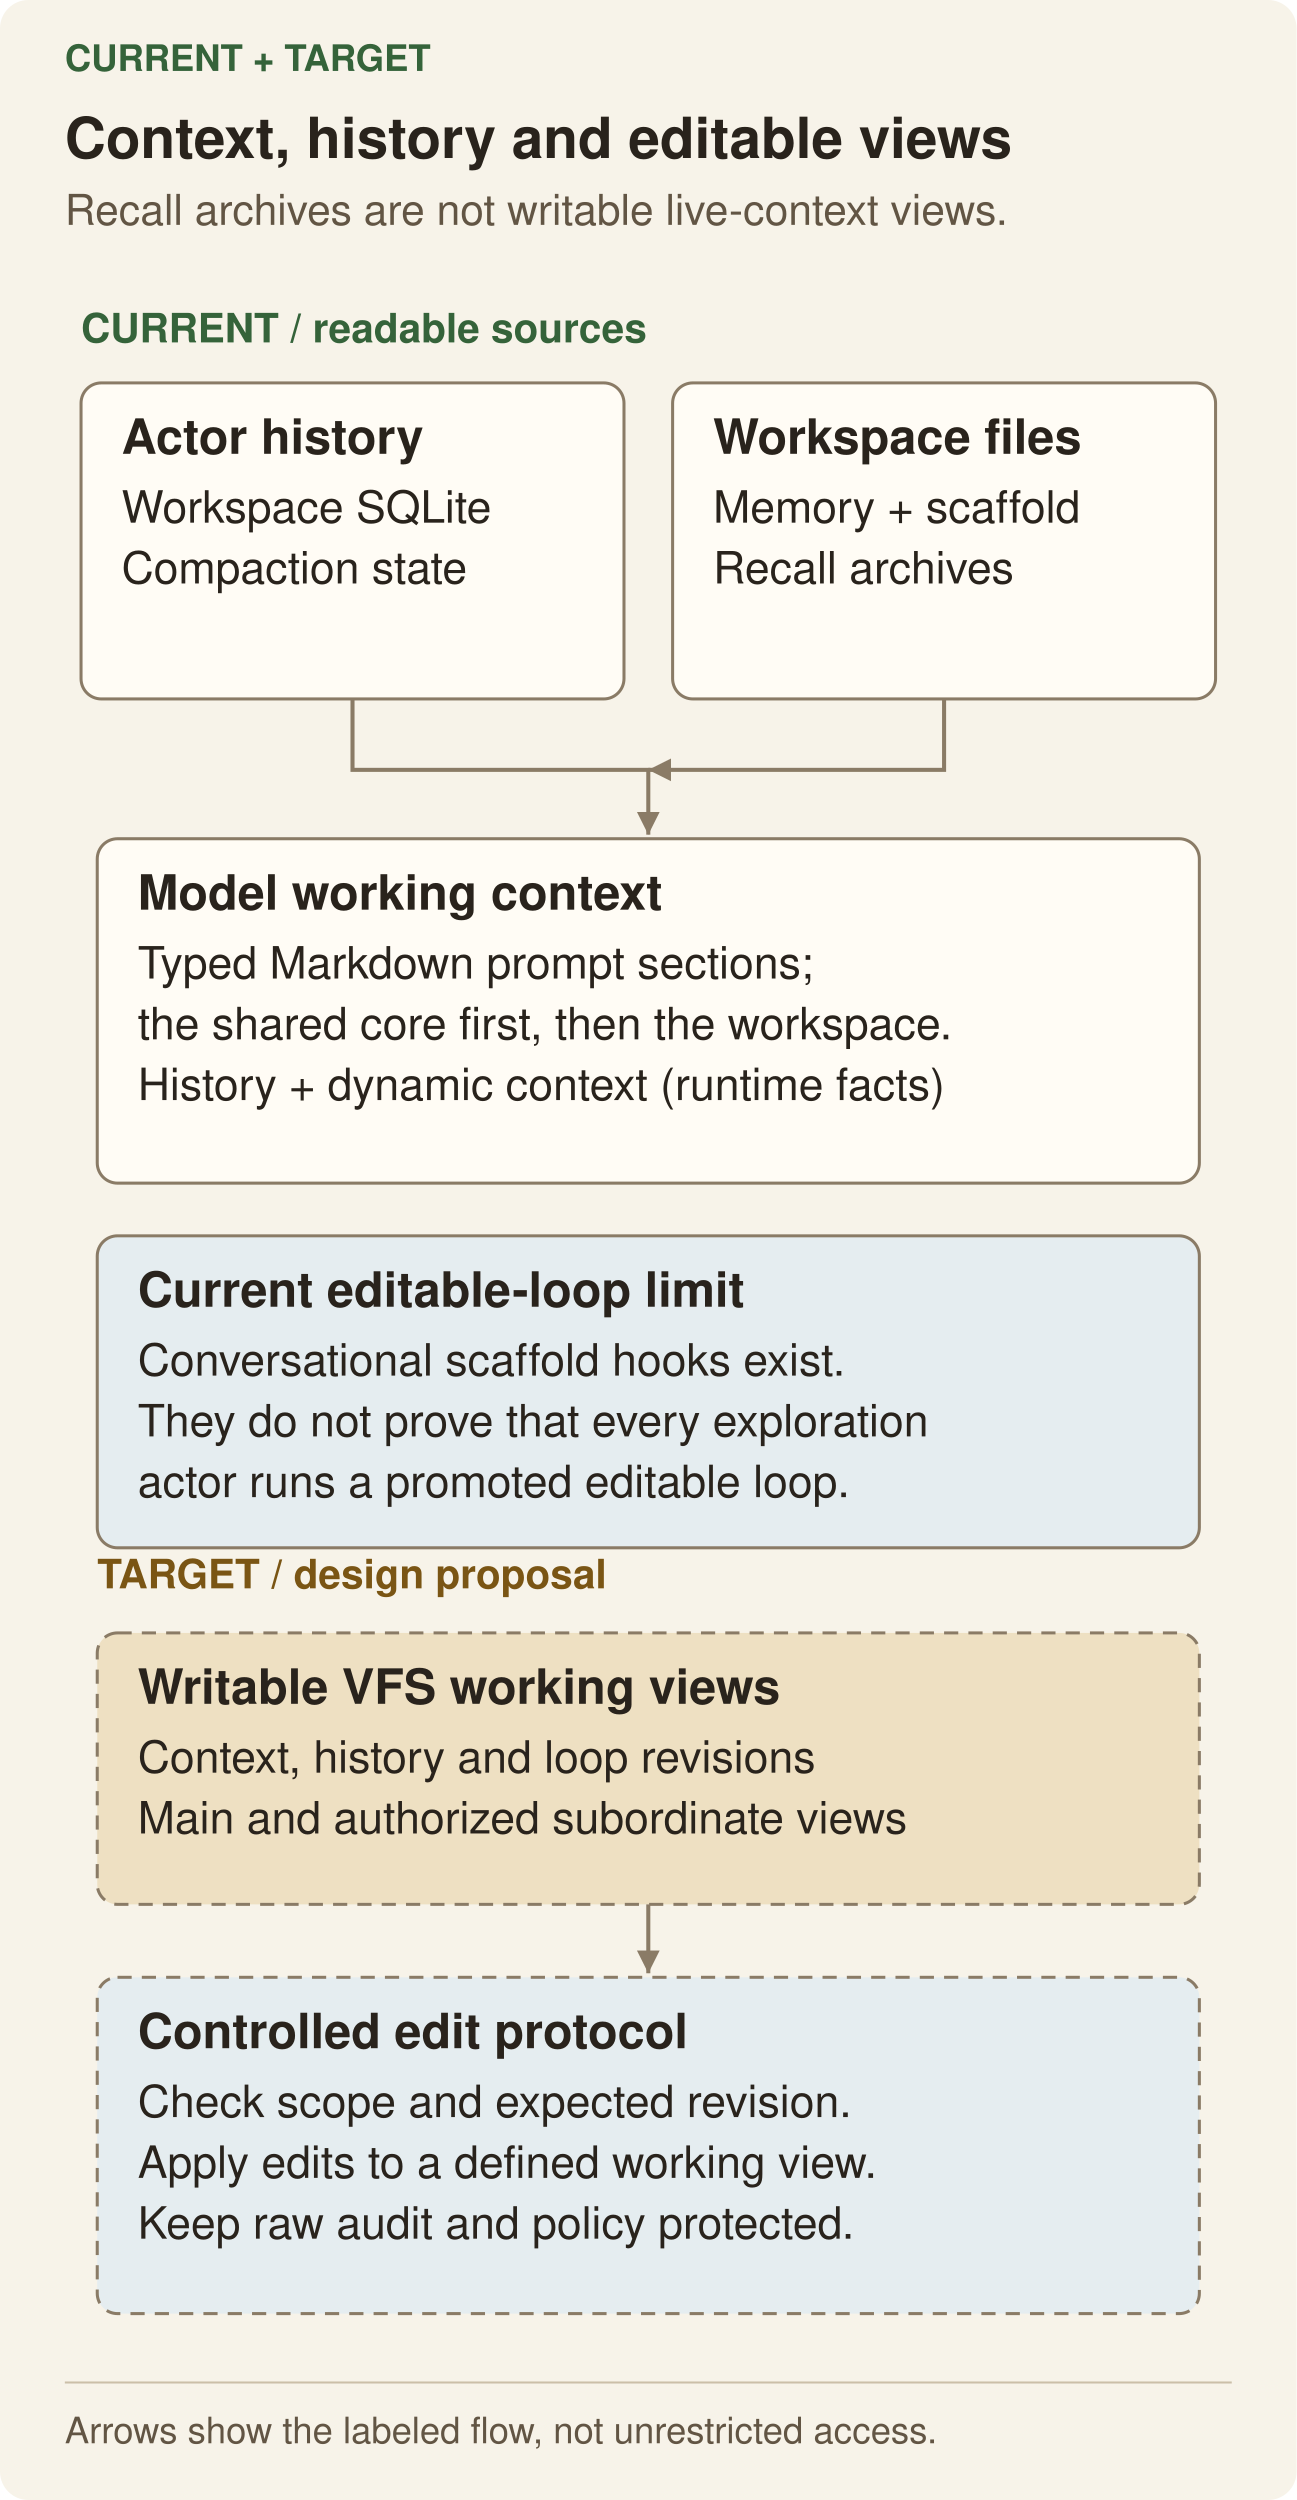
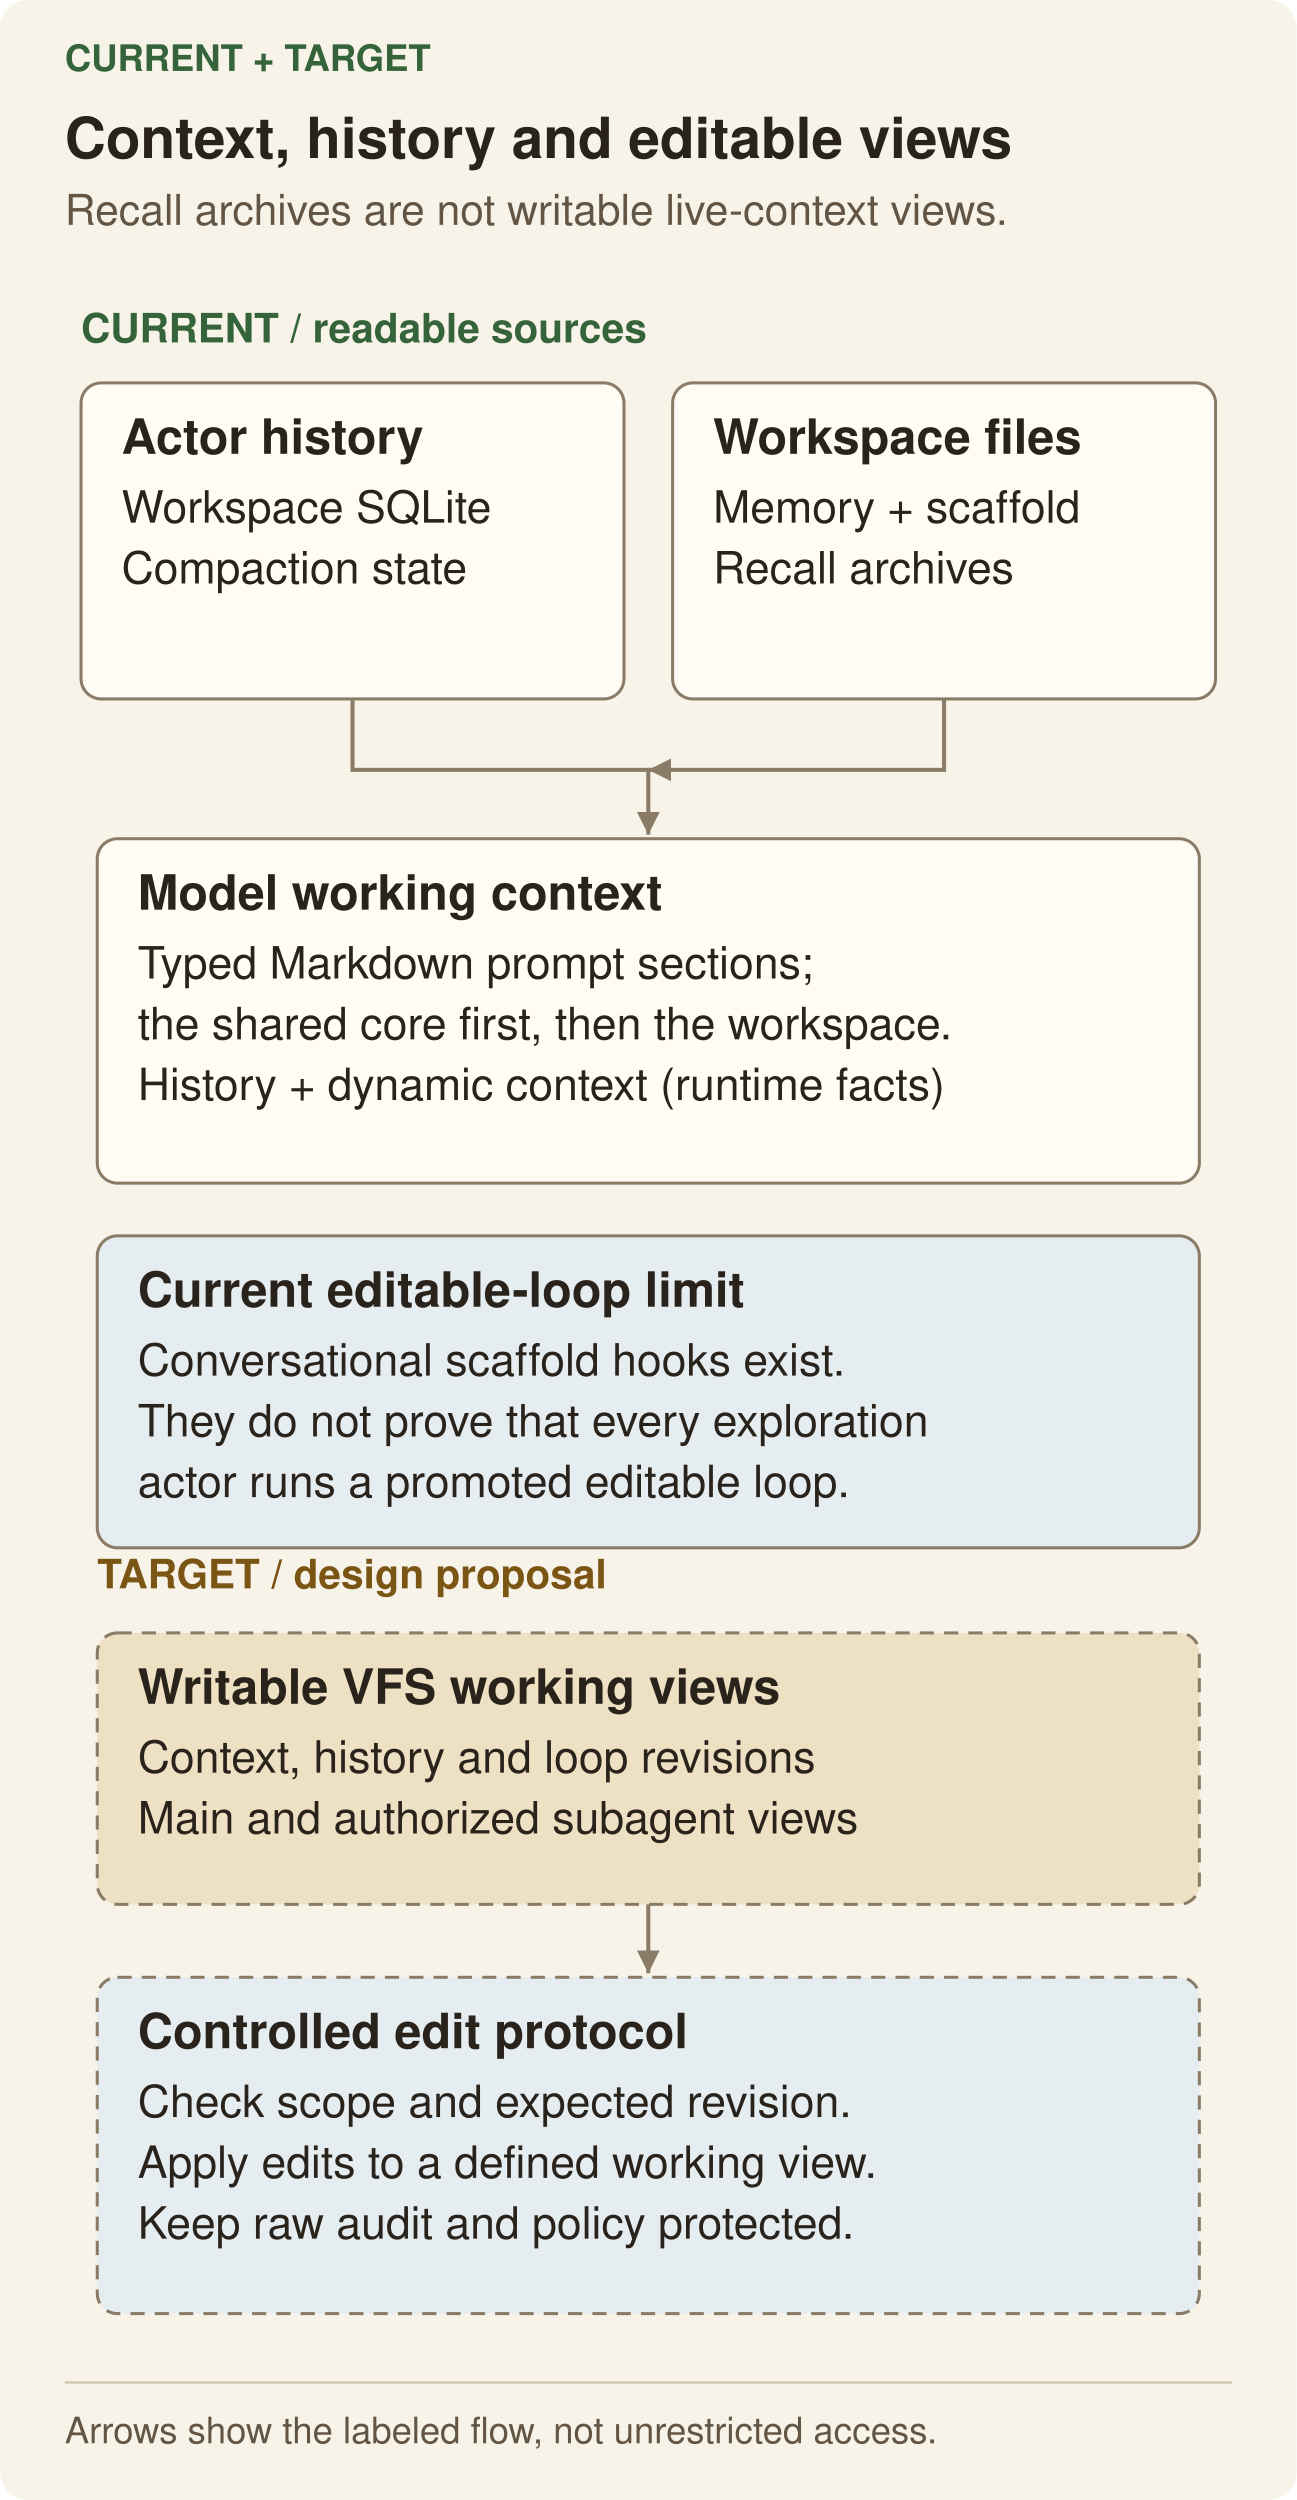
<svg xmlns="http://www.w3.org/2000/svg" width="640" height="1234" viewBox="0 0 640 1234" style="max-width:100%;height:auto;display:block" role="img" aria-labelledby="context-title context-desc">
  <style>text{font-family:ui-sans-serif,-apple-system,BlinkMacSystemFont,"Segoe UI",Helvetica,Arial,sans-serif}path,rect{vector-effect:non-scaling-stroke}</style>
  <defs>
    <marker id="context-arrow" viewBox="0 0 10 10" refX="9" refY="5" markerWidth="7" markerHeight="7" orient="auto-start-reverse">
      <path d="M1 1 L9 5 L1 9 Z" fill="#8A7B66" />
    </marker>
  </defs>
  <rect width="640" height="1234" rx="14" fill="#F7F3E9" />
  <text x="32" y="35" font-size="18" font-weight="700" fill="#35633A" text-anchor="start">
    <tspan x="32" dy="0">CURRENT + TARGET</tspan>
  </text>
  <text x="32" y="78" font-size="28" font-weight="650" fill="#29231C" text-anchor="start">
    <tspan x="32" dy="0">Context, history and editable views</tspan>
  </text>
  <text x="32" y="111" font-size="21" font-weight="400" fill="#625544" text-anchor="start">
    <tspan x="32" dy="0">Recall archives are not writable live-context views.</tspan>
  </text>
  <text x="40" y="169" font-size="20" font-weight="700" fill="#35633A" text-anchor="start">
    <tspan x="40" dy="0">CURRENT / readable sources</tspan>
  </text>
  <g>
    <rect x="40" y="189" width="268" height="156" rx="10" fill="#FFFCF5" stroke="#8A7B66" stroke-width="1.5" />
    <text x="60" y="224" font-size="24" font-weight="650" fill="#29231C" text-anchor="start">
      <tspan x="60" dy="0">Actor history</tspan>
    </text>
    <text x="60" y="258" font-size="22" font-weight="400" fill="#29231C" text-anchor="start">
      <tspan x="60" dy="0">Workspace SQLite</tspan>
      <tspan x="60" dy="30">Compaction state</tspan>
    </text>
  </g>
  <g>
    <rect x="332" y="189" width="268" height="156" rx="10" fill="#FFFCF5" stroke="#8A7B66" stroke-width="1.5" />
    <text x="352" y="224" font-size="24" font-weight="650" fill="#29231C" text-anchor="start">
      <tspan x="352" dy="0">Workspace files</tspan>
    </text>
    <text x="352" y="258" font-size="22" font-weight="400" fill="#29231C" text-anchor="start">
      <tspan x="352" dy="0">Memory + scaffold</tspan>
      <tspan x="352" dy="30">Recall archives</tspan>
    </text>
  </g>
  <path d="M174 345 V380 H320 V412" fill="none" stroke="#8A7B66" stroke-width="2" marker-end="url(#context-arrow)" />
  <path d="M466 345 V380 H320" fill="none" stroke="#8A7B66" stroke-width="2" marker-end="url(#context-arrow)" />
  <g>
    <rect x="48" y="414" width="544" height="170" rx="10" fill="#FFFCF5" stroke="#8A7B66" stroke-width="1.5" />
    <text x="68" y="449" font-size="24" font-weight="650" fill="#29231C" text-anchor="start">
      <tspan x="68" dy="0">Model working context</tspan>
    </text>
    <text x="68" y="483" font-size="22" font-weight="400" fill="#29231C" text-anchor="start">
      <tspan x="68" dy="0">Typed Markdown prompt sections;</tspan>
      <tspan x="68" dy="30">the shared core first, then the workspace.</tspan>
      <tspan x="68" dy="30">History + dynamic context (runtime facts)</tspan>
    </text>
  </g>
  <g>
    <rect x="48" y="610" width="544" height="154" rx="10" fill="#E5EDF0" stroke="#8A7B66" stroke-width="1.5" />
    <text x="68" y="645" font-size="24" font-weight="650" fill="#29231C" text-anchor="start">
      <tspan x="68" dy="0">Current editable-loop limit</tspan>
    </text>
    <text x="68" y="679" font-size="22" font-weight="400" fill="#29231C" text-anchor="start">
      <tspan x="68" dy="0">Conversational scaffold hooks exist.</tspan>
      <tspan x="68" dy="30">They do not prove that every exploration</tspan>
      <tspan x="68" dy="30">actor runs a promoted editable loop.</tspan>
    </text>
  </g>
  <text x="48" y="784" font-size="20" font-weight="700" fill="#7A5514" text-anchor="start">
    <tspan x="48" dy="0">TARGET / design proposal</tspan>
  </text>
  <g>
    <rect x="48" y="806" width="544" height="134" rx="10" fill="#EEE0C2" stroke="#8A7B66" stroke-width="1.5" stroke-dasharray="7 5" />
    <text x="68" y="841" font-size="24" font-weight="650" fill="#29231C" text-anchor="start">
      <tspan x="68" dy="0">Writable VFS working views</tspan>
    </text>
    <text x="68" y="875" font-size="22" font-weight="400" fill="#29231C" text-anchor="start">
      <tspan x="68" dy="0">Context, history and loop revisions</tspan>
-       <tspan x="68" dy="30">Main and authorized subordinate views</tspan>
+       <tspan x="68" dy="30">Main and authorized subagent views</tspan>
    </text>
  </g>
  <path d="M320 940 V974" fill="none" stroke="#8A7B66" stroke-width="2" marker-end="url(#context-arrow)" />
  <g>
    <rect x="48" y="976" width="544" height="166" rx="10" fill="#E5EDF0" stroke="#8A7B66" stroke-width="1.5" stroke-dasharray="7 5" />
    <text x="68" y="1011" font-size="24" font-weight="650" fill="#29231C" text-anchor="start">
      <tspan x="68" dy="0">Controlled edit protocol</tspan>
    </text>
    <text x="68" y="1045" font-size="22" font-weight="400" fill="#29231C" text-anchor="start">
      <tspan x="68" dy="0">Check scope and expected revision.</tspan>
      <tspan x="68" dy="30">Apply edits to a defined working view.</tspan>
      <tspan x="68" dy="30">Keep raw audit and policy protected.</tspan>
    </text>
  </g>
  <path d="M32 1176 H608" stroke="#CBBFA9" />
  <text x="32" y="1206" font-size="18" font-weight="400" fill="#625544" text-anchor="start">
    <tspan x="32" dy="0">Arrows show the labeled flow, not unrestricted access.</tspan>
  </text>
</svg>
